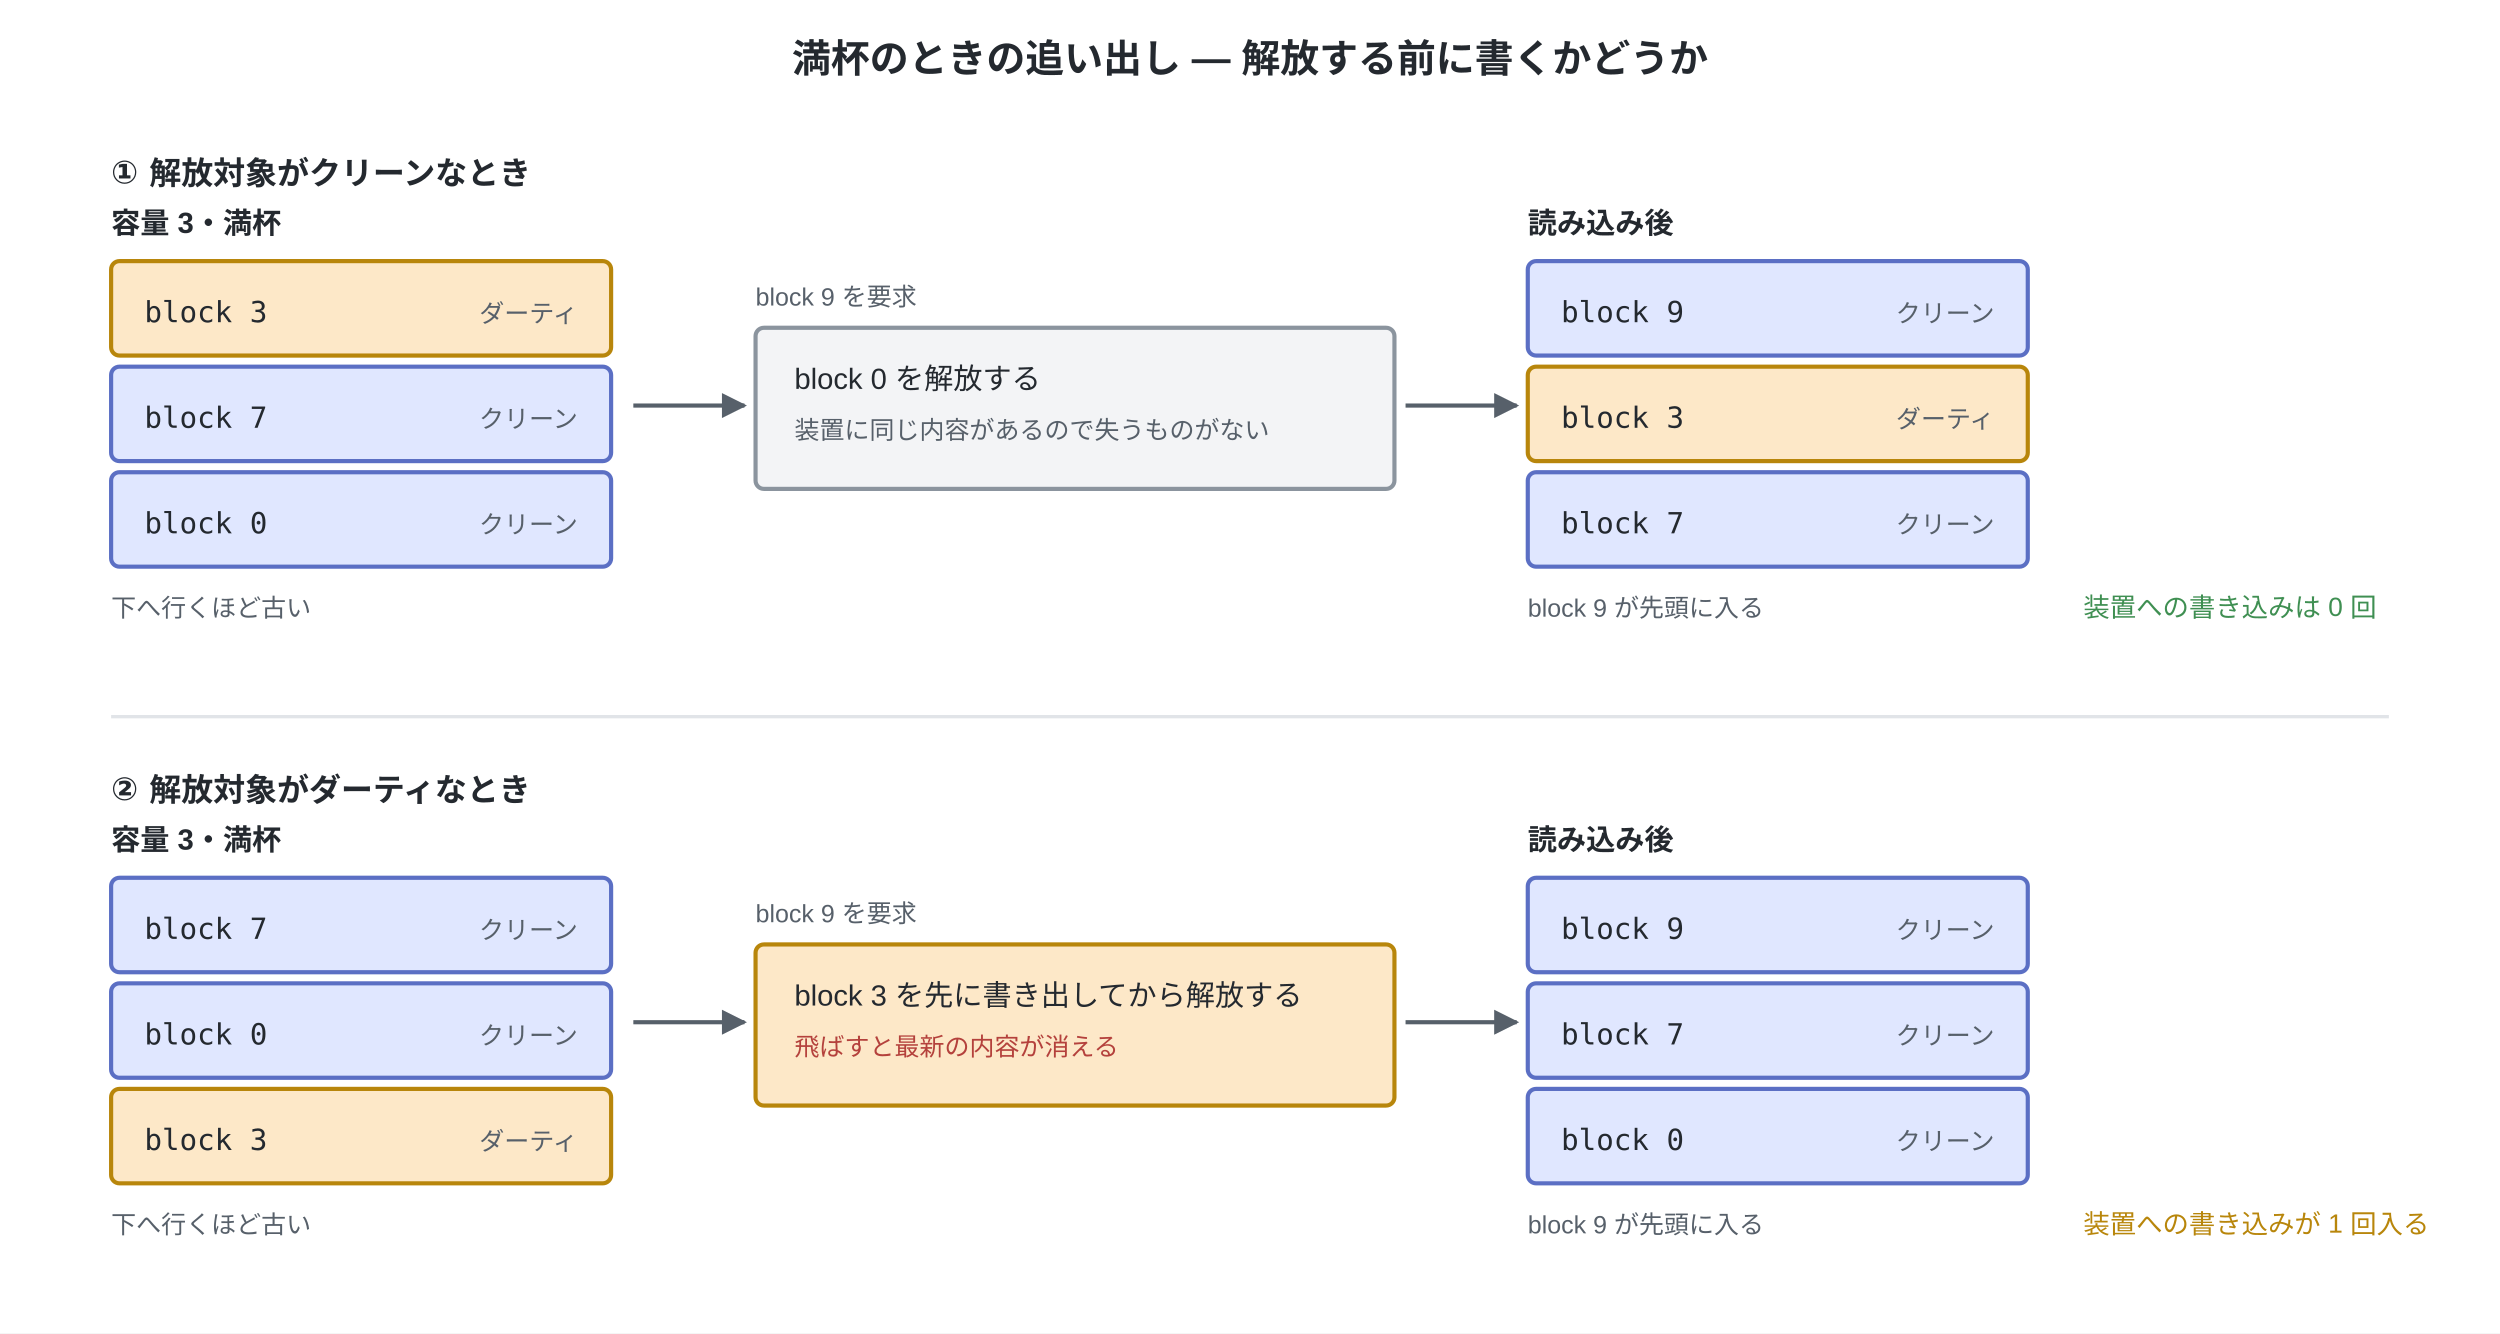
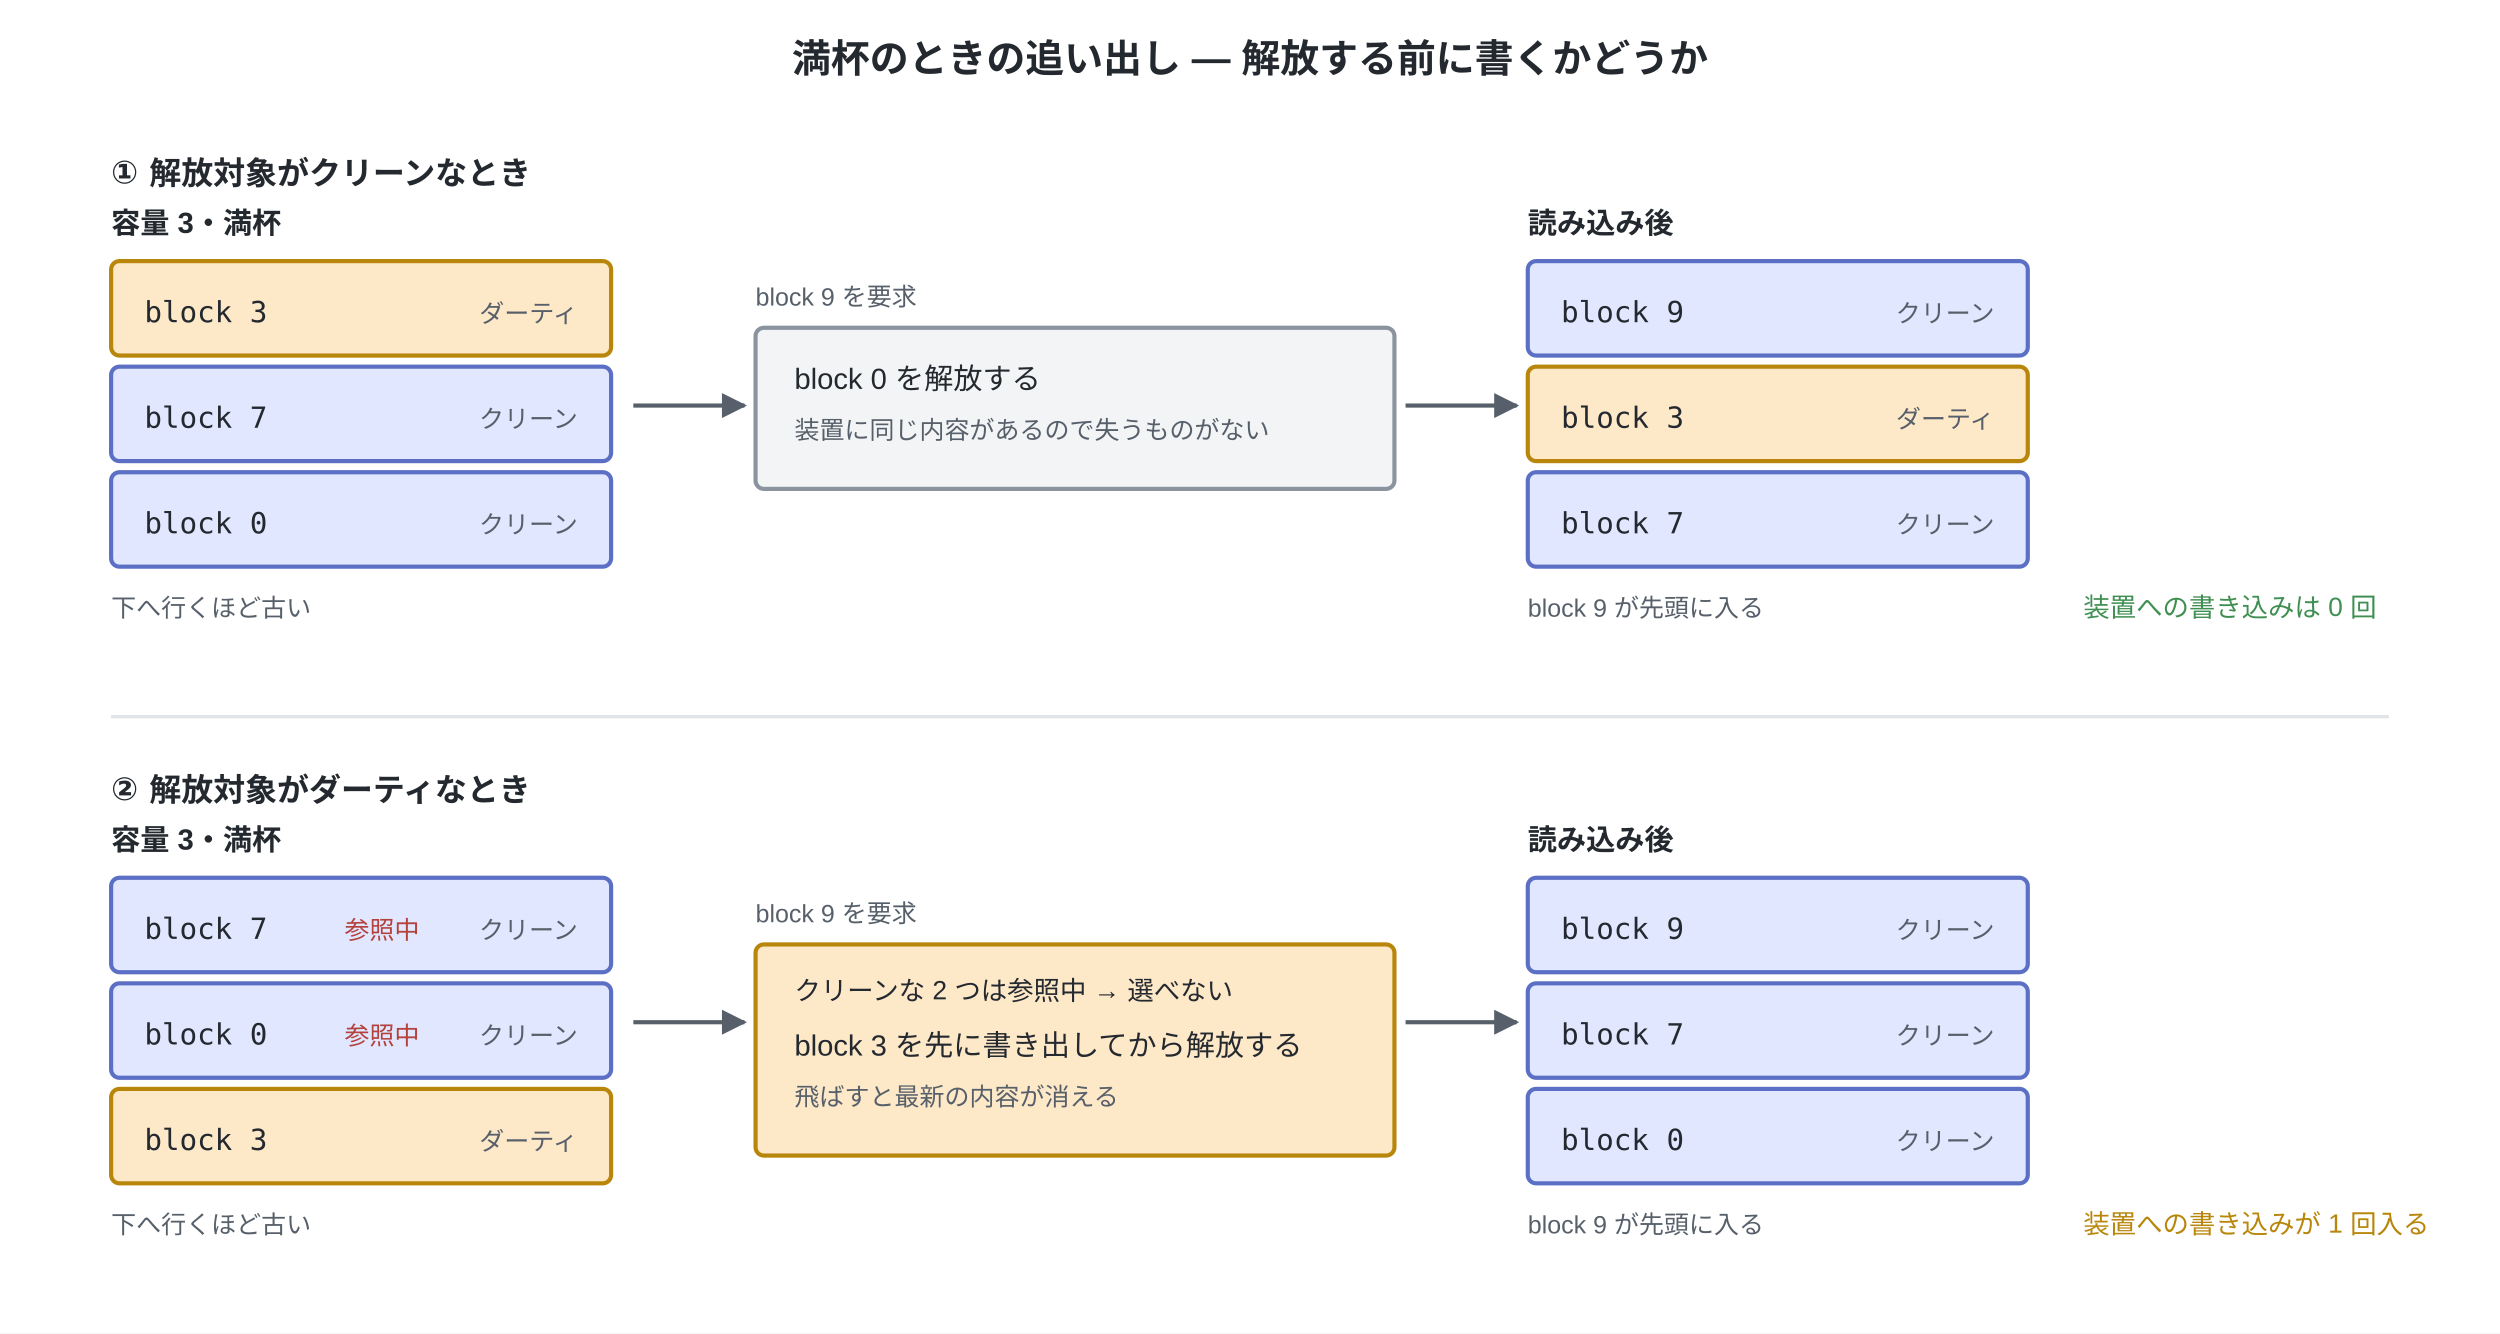
<svg xmlns="http://www.w3.org/2000/svg" width="900" height="480" viewBox="0 0 900 480" role="img" font-family="Helvetica Neue, Arial, Hiragino Sans, Noto Sans JP, sans-serif">
  <rect x="0" y="0" width="900" height="480" fill="#ffffff" />
  <defs>
    <marker id="a" viewBox="0 0 10 10" refX="9" refY="5" markerWidth="6" markerHeight="6" orient="auto-start-reverse">
      <path d="M 0 0 L 10 5 L 0 10 z" fill="#57606a" />
    </marker>
  </defs>
  <text x="450.0" y="26" font-size="14" fill="#24292f" text-anchor="middle" font-family="Helvetica Neue, Arial, Hiragino Sans, Noto Sans JP, sans-serif" font-weight="bold">満杯のときの追い出し — 解放する前に書くかどうか</text>
  <text x="40" y="66" font-size="11.5" fill="#24292f" text-anchor="start" font-family="Helvetica Neue, Arial, Hiragino Sans, Noto Sans JP, sans-serif" font-weight="bold">① 解放対象がクリーンなとき</text>
  <text x="40" y="84" font-size="10.5" fill="#24292f" text-anchor="start" font-family="Helvetica Neue, Arial, Hiragino Sans, Noto Sans JP, sans-serif" font-weight="bold">容量 3・満杯</text>
  <rect x="40" y="94" width="180" height="34" rx="3" fill="#fde8c8" stroke="#b8860b" stroke-width="1.5" />
  <text x="52" y="116" font-size="10.5" fill="#24292f" text-anchor="start" font-family="SFMono-Regular, Menlo, Consolas, monospace" font-weight="normal">block 3</text>
  <text x="208" y="116" font-size="9" fill="#57606a" text-anchor="end" font-family="Helvetica Neue, Arial, Hiragino Sans, Noto Sans JP, sans-serif" font-weight="normal">ダーティ</text>
  <rect x="40" y="132" width="180" height="34" rx="3" fill="#e0e7ff" stroke="#5b6fc4" stroke-width="1.5" />
  <text x="52" y="154" font-size="10.5" fill="#24292f" text-anchor="start" font-family="SFMono-Regular, Menlo, Consolas, monospace" font-weight="normal">block 7</text>
  <text x="208" y="154" font-size="9" fill="#57606a" text-anchor="end" font-family="Helvetica Neue, Arial, Hiragino Sans, Noto Sans JP, sans-serif" font-weight="normal">クリーン</text>
  <rect x="40" y="170" width="180" height="34" rx="3" fill="#e0e7ff" stroke="#5b6fc4" stroke-width="1.5" />
  <text x="52" y="192" font-size="10.5" fill="#24292f" text-anchor="start" font-family="SFMono-Regular, Menlo, Consolas, monospace" font-weight="normal">block 0</text>
  <text x="208" y="192" font-size="9" fill="#57606a" text-anchor="end" font-family="Helvetica Neue, Arial, Hiragino Sans, Noto Sans JP, sans-serif" font-weight="normal">クリーン</text>
  <text x="40" y="222" font-size="9" fill="#57606a" text-anchor="start" font-family="Helvetica Neue, Arial, Hiragino Sans, Noto Sans JP, sans-serif" font-weight="normal">下へ行くほど古い</text>
  <path d="M 228 146 L 268 146" stroke="#57606a" stroke-width="1.5" fill="none" marker-end="url(#a)" />
  <text x="272" y="110" font-size="9" fill="#57606a" text-anchor="start" font-family="Helvetica Neue, Arial, Hiragino Sans, Noto Sans JP, sans-serif" font-weight="normal">block 9 を要求</text>
  <rect x="272" y="118" width="230" height="58" rx="3" fill="#f3f4f6" stroke="#8b949e" stroke-width="1.5" />
  <text x="286" y="140" font-size="10.5" fill="#24292f" text-anchor="start" font-family="Helvetica Neue, Arial, Hiragino Sans, Noto Sans JP, sans-serif" font-weight="normal">block 0 を解放する</text>
  <text x="286" y="158" font-size="9" fill="#57606a" text-anchor="start" font-family="Helvetica Neue, Arial, Hiragino Sans, Noto Sans JP, sans-serif" font-weight="normal">装置に同じ内容があるので失うものがない</text>
  <path d="M 506 146 L 546 146" stroke="#57606a" stroke-width="1.5" fill="none" marker-end="url(#a)" />
  <text x="550" y="84" font-size="10.5" fill="#24292f" text-anchor="start" font-family="Helvetica Neue, Arial, Hiragino Sans, Noto Sans JP, sans-serif" font-weight="bold">読み込み後</text>
  <rect x="550" y="94" width="180" height="34" rx="3" fill="#e0e7ff" stroke="#5b6fc4" stroke-width="1.5" />
  <text x="562" y="116" font-size="10.5" fill="#24292f" text-anchor="start" font-family="SFMono-Regular, Menlo, Consolas, monospace" font-weight="normal">block 9</text>
  <text x="718" y="116" font-size="9" fill="#57606a" text-anchor="end" font-family="Helvetica Neue, Arial, Hiragino Sans, Noto Sans JP, sans-serif" font-weight="normal">クリーン</text>
  <rect x="550" y="132" width="180" height="34" rx="3" fill="#fde8c8" stroke="#b8860b" stroke-width="1.5" />
  <text x="562" y="154" font-size="10.5" fill="#24292f" text-anchor="start" font-family="SFMono-Regular, Menlo, Consolas, monospace" font-weight="normal">block 3</text>
  <text x="718" y="154" font-size="9" fill="#57606a" text-anchor="end" font-family="Helvetica Neue, Arial, Hiragino Sans, Noto Sans JP, sans-serif" font-weight="normal">ダーティ</text>
  <rect x="550" y="170" width="180" height="34" rx="3" fill="#e0e7ff" stroke="#5b6fc4" stroke-width="1.5" />
  <text x="562" y="192" font-size="10.5" fill="#24292f" text-anchor="start" font-family="SFMono-Regular, Menlo, Consolas, monospace" font-weight="normal">block 7</text>
  <text x="718" y="192" font-size="9" fill="#57606a" text-anchor="end" font-family="Helvetica Neue, Arial, Hiragino Sans, Noto Sans JP, sans-serif" font-weight="normal">クリーン</text>
  <text x="550" y="222" font-size="9" fill="#57606a" text-anchor="start" font-family="Helvetica Neue, Arial, Hiragino Sans, Noto Sans JP, sans-serif" font-weight="normal">block 9 が先頭に入る</text>
  <text x="750" y="222" font-size="9.5" fill="#3f8f52" text-anchor="start" font-family="Helvetica Neue, Arial, Hiragino Sans, Noto Sans JP, sans-serif" font-weight="normal">装置への書き込みは 0 回</text>
  <path d="M 40 258 L 860 258" stroke="#e1e4e8" stroke-width="1.2" fill="none" />
  <text x="40" y="288" font-size="11.5" fill="#24292f" text-anchor="start" font-family="Helvetica Neue, Arial, Hiragino Sans, Noto Sans JP, sans-serif" font-weight="bold">② 解放対象がダーティなとき</text>
  <text x="40" y="306" font-size="10.5" fill="#24292f" text-anchor="start" font-family="Helvetica Neue, Arial, Hiragino Sans, Noto Sans JP, sans-serif" font-weight="bold">容量 3・満杯</text>
  <rect x="40" y="316" width="180" height="34" rx="3" fill="#e0e7ff" stroke="#5b6fc4" stroke-width="1.5" />
  <text x="52" y="338" font-size="10.5" fill="#24292f" text-anchor="start" font-family="SFMono-Regular, Menlo, Consolas, monospace" font-weight="normal">block 7</text>
+   <text x="124" y="338" font-size="9" fill="#b4413c" text-anchor="start" font-family="Helvetica Neue, Arial, Hiragino Sans, Noto Sans JP, sans-serif" font-weight="normal">参照中</text>
  <text x="208" y="338" font-size="9" fill="#57606a" text-anchor="end" font-family="Helvetica Neue, Arial, Hiragino Sans, Noto Sans JP, sans-serif" font-weight="normal">クリーン</text>
  <rect x="40" y="354" width="180" height="34" rx="3" fill="#e0e7ff" stroke="#5b6fc4" stroke-width="1.5" />
  <text x="52" y="376" font-size="10.5" fill="#24292f" text-anchor="start" font-family="SFMono-Regular, Menlo, Consolas, monospace" font-weight="normal">block 0</text>
+   <text x="124" y="376" font-size="9" fill="#b4413c" text-anchor="start" font-family="Helvetica Neue, Arial, Hiragino Sans, Noto Sans JP, sans-serif" font-weight="normal">参照中</text>
  <text x="208" y="376" font-size="9" fill="#57606a" text-anchor="end" font-family="Helvetica Neue, Arial, Hiragino Sans, Noto Sans JP, sans-serif" font-weight="normal">クリーン</text>
  <rect x="40" y="392" width="180" height="34" rx="3" fill="#fde8c8" stroke="#b8860b" stroke-width="1.5" />
  <text x="52" y="414" font-size="10.5" fill="#24292f" text-anchor="start" font-family="SFMono-Regular, Menlo, Consolas, monospace" font-weight="normal">block 3</text>
  <text x="208" y="414" font-size="9" fill="#57606a" text-anchor="end" font-family="Helvetica Neue, Arial, Hiragino Sans, Noto Sans JP, sans-serif" font-weight="normal">ダーティ</text>
  <text x="40" y="444" font-size="9" fill="#57606a" text-anchor="start" font-family="Helvetica Neue, Arial, Hiragino Sans, Noto Sans JP, sans-serif" font-weight="normal">下へ行くほど古い</text>
  <path d="M 228 368 L 268 368" stroke="#57606a" stroke-width="1.5" fill="none" marker-end="url(#a)" />
  <text x="272" y="332" font-size="9" fill="#57606a" text-anchor="start" font-family="Helvetica Neue, Arial, Hiragino Sans, Noto Sans JP, sans-serif" font-weight="normal">block 9 を要求</text>
-   <rect x="272" y="340" width="230" height="58" rx="3" fill="#fde8c8" stroke="#b8860b" stroke-width="1.5" />
-   <text x="286" y="362" font-size="10.5" fill="#24292f" text-anchor="start" font-family="Helvetica Neue, Arial, Hiragino Sans, Noto Sans JP, sans-serif" font-weight="normal">block 3 を先に書き出してから解放する</text>
-   <text x="286" y="380" font-size="9" fill="#b4413c" text-anchor="start" font-family="Helvetica Neue, Arial, Hiragino Sans, Noto Sans JP, sans-serif" font-weight="normal">飛ばすと最新の内容が消える</text>
+   <rect x="272" y="340" width="230" height="76" rx="3" fill="#fde8c8" stroke="#b8860b" stroke-width="1.5" />
+   <text x="286" y="360" font-size="9.5" fill="#24292f" text-anchor="start" font-family="Helvetica Neue, Arial, Hiragino Sans, Noto Sans JP, sans-serif" font-weight="normal">クリーンな 2 つは参照中 → 選べない</text>
+   <text x="286" y="380" font-size="10.5" fill="#24292f" text-anchor="start" font-family="Helvetica Neue, Arial, Hiragino Sans, Noto Sans JP, sans-serif" font-weight="normal">block 3 を先に書き出してから解放する</text>
+   <text x="286" y="398" font-size="9" fill="#57606a" text-anchor="start" font-family="Helvetica Neue, Arial, Hiragino Sans, Noto Sans JP, sans-serif" font-weight="normal">飛ばすと最新の内容が消える</text>
  <path d="M 506 368 L 546 368" stroke="#57606a" stroke-width="1.5" fill="none" marker-end="url(#a)" />
  <text x="550" y="306" font-size="10.5" fill="#24292f" text-anchor="start" font-family="Helvetica Neue, Arial, Hiragino Sans, Noto Sans JP, sans-serif" font-weight="bold">読み込み後</text>
  <rect x="550" y="316" width="180" height="34" rx="3" fill="#e0e7ff" stroke="#5b6fc4" stroke-width="1.5" />
  <text x="562" y="338" font-size="10.5" fill="#24292f" text-anchor="start" font-family="SFMono-Regular, Menlo, Consolas, monospace" font-weight="normal">block 9</text>
  <text x="718" y="338" font-size="9" fill="#57606a" text-anchor="end" font-family="Helvetica Neue, Arial, Hiragino Sans, Noto Sans JP, sans-serif" font-weight="normal">クリーン</text>
  <rect x="550" y="354" width="180" height="34" rx="3" fill="#e0e7ff" stroke="#5b6fc4" stroke-width="1.5" />
  <text x="562" y="376" font-size="10.5" fill="#24292f" text-anchor="start" font-family="SFMono-Regular, Menlo, Consolas, monospace" font-weight="normal">block 7</text>
  <text x="718" y="376" font-size="9" fill="#57606a" text-anchor="end" font-family="Helvetica Neue, Arial, Hiragino Sans, Noto Sans JP, sans-serif" font-weight="normal">クリーン</text>
  <rect x="550" y="392" width="180" height="34" rx="3" fill="#e0e7ff" stroke="#5b6fc4" stroke-width="1.5" />
  <text x="562" y="414" font-size="10.5" fill="#24292f" text-anchor="start" font-family="SFMono-Regular, Menlo, Consolas, monospace" font-weight="normal">block 0</text>
  <text x="718" y="414" font-size="9" fill="#57606a" text-anchor="end" font-family="Helvetica Neue, Arial, Hiragino Sans, Noto Sans JP, sans-serif" font-weight="normal">クリーン</text>
  <text x="550" y="444" font-size="9" fill="#57606a" text-anchor="start" font-family="Helvetica Neue, Arial, Hiragino Sans, Noto Sans JP, sans-serif" font-weight="normal">block 9 が先頭に入る</text>
  <text x="750" y="444" font-size="9.5" fill="#b8860b" text-anchor="start" font-family="Helvetica Neue, Arial, Hiragino Sans, Noto Sans JP, sans-serif" font-weight="normal">装置への書き込みが 1 回入る</text>
</svg>
